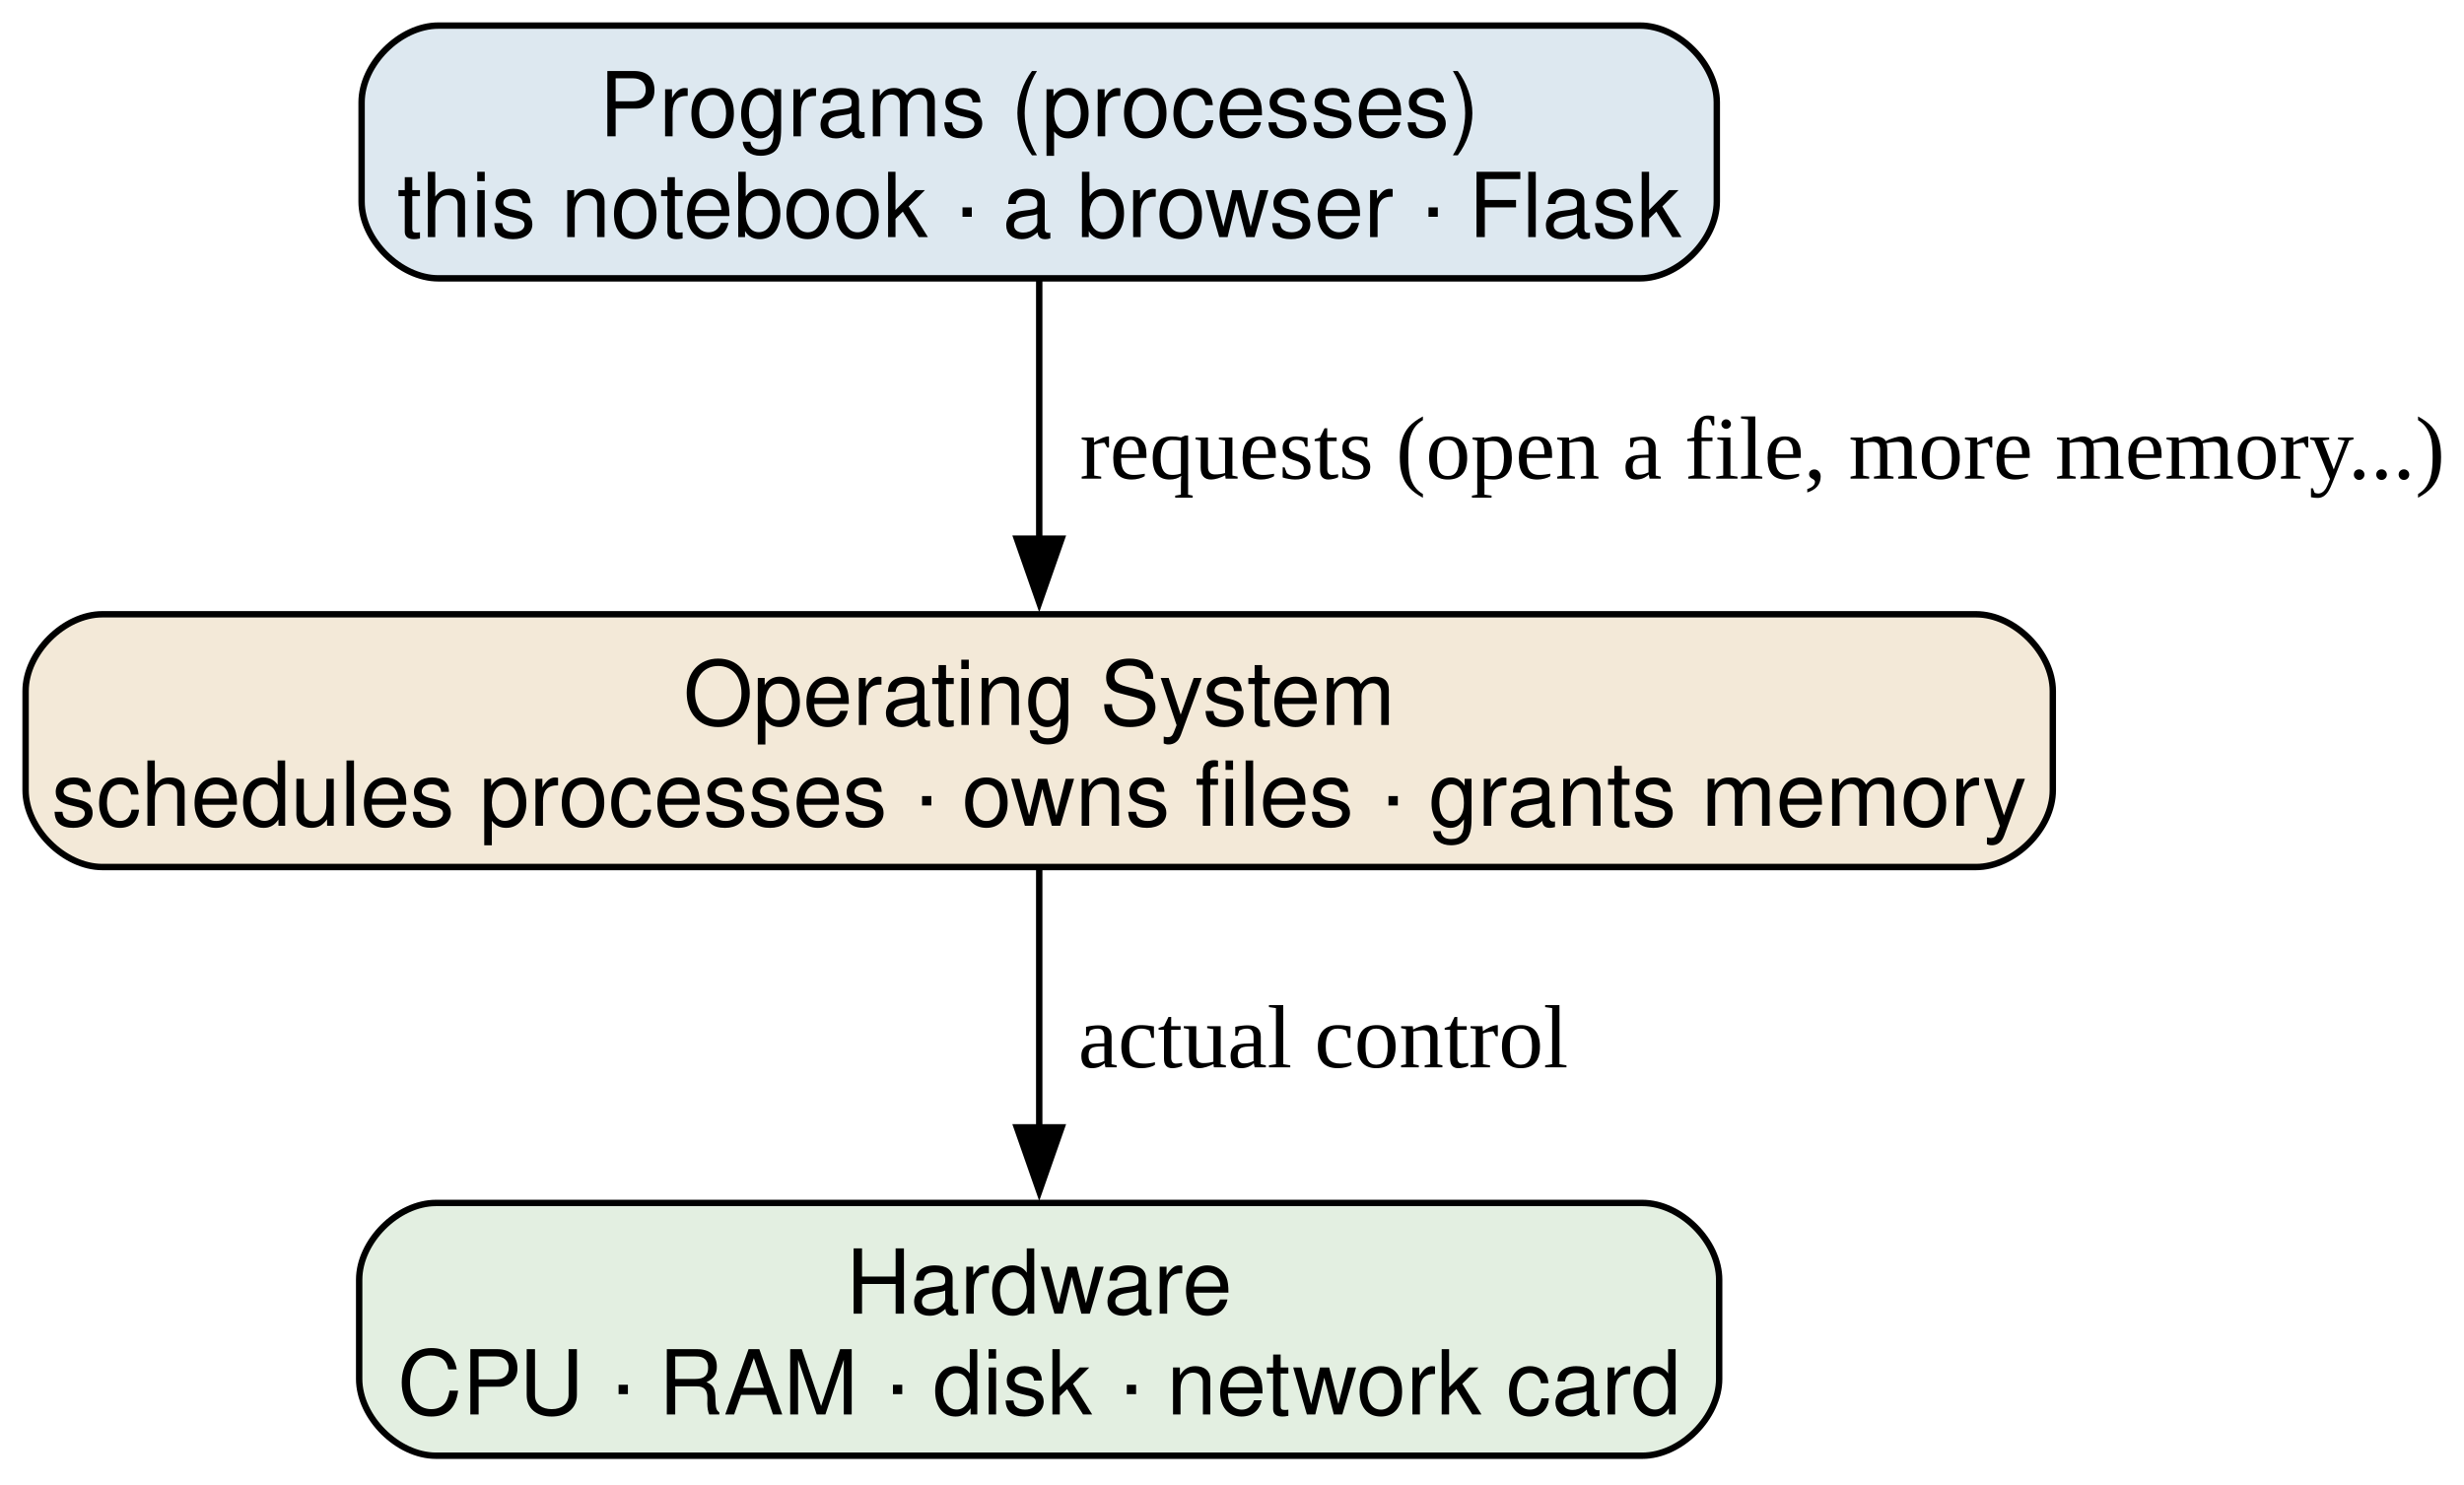
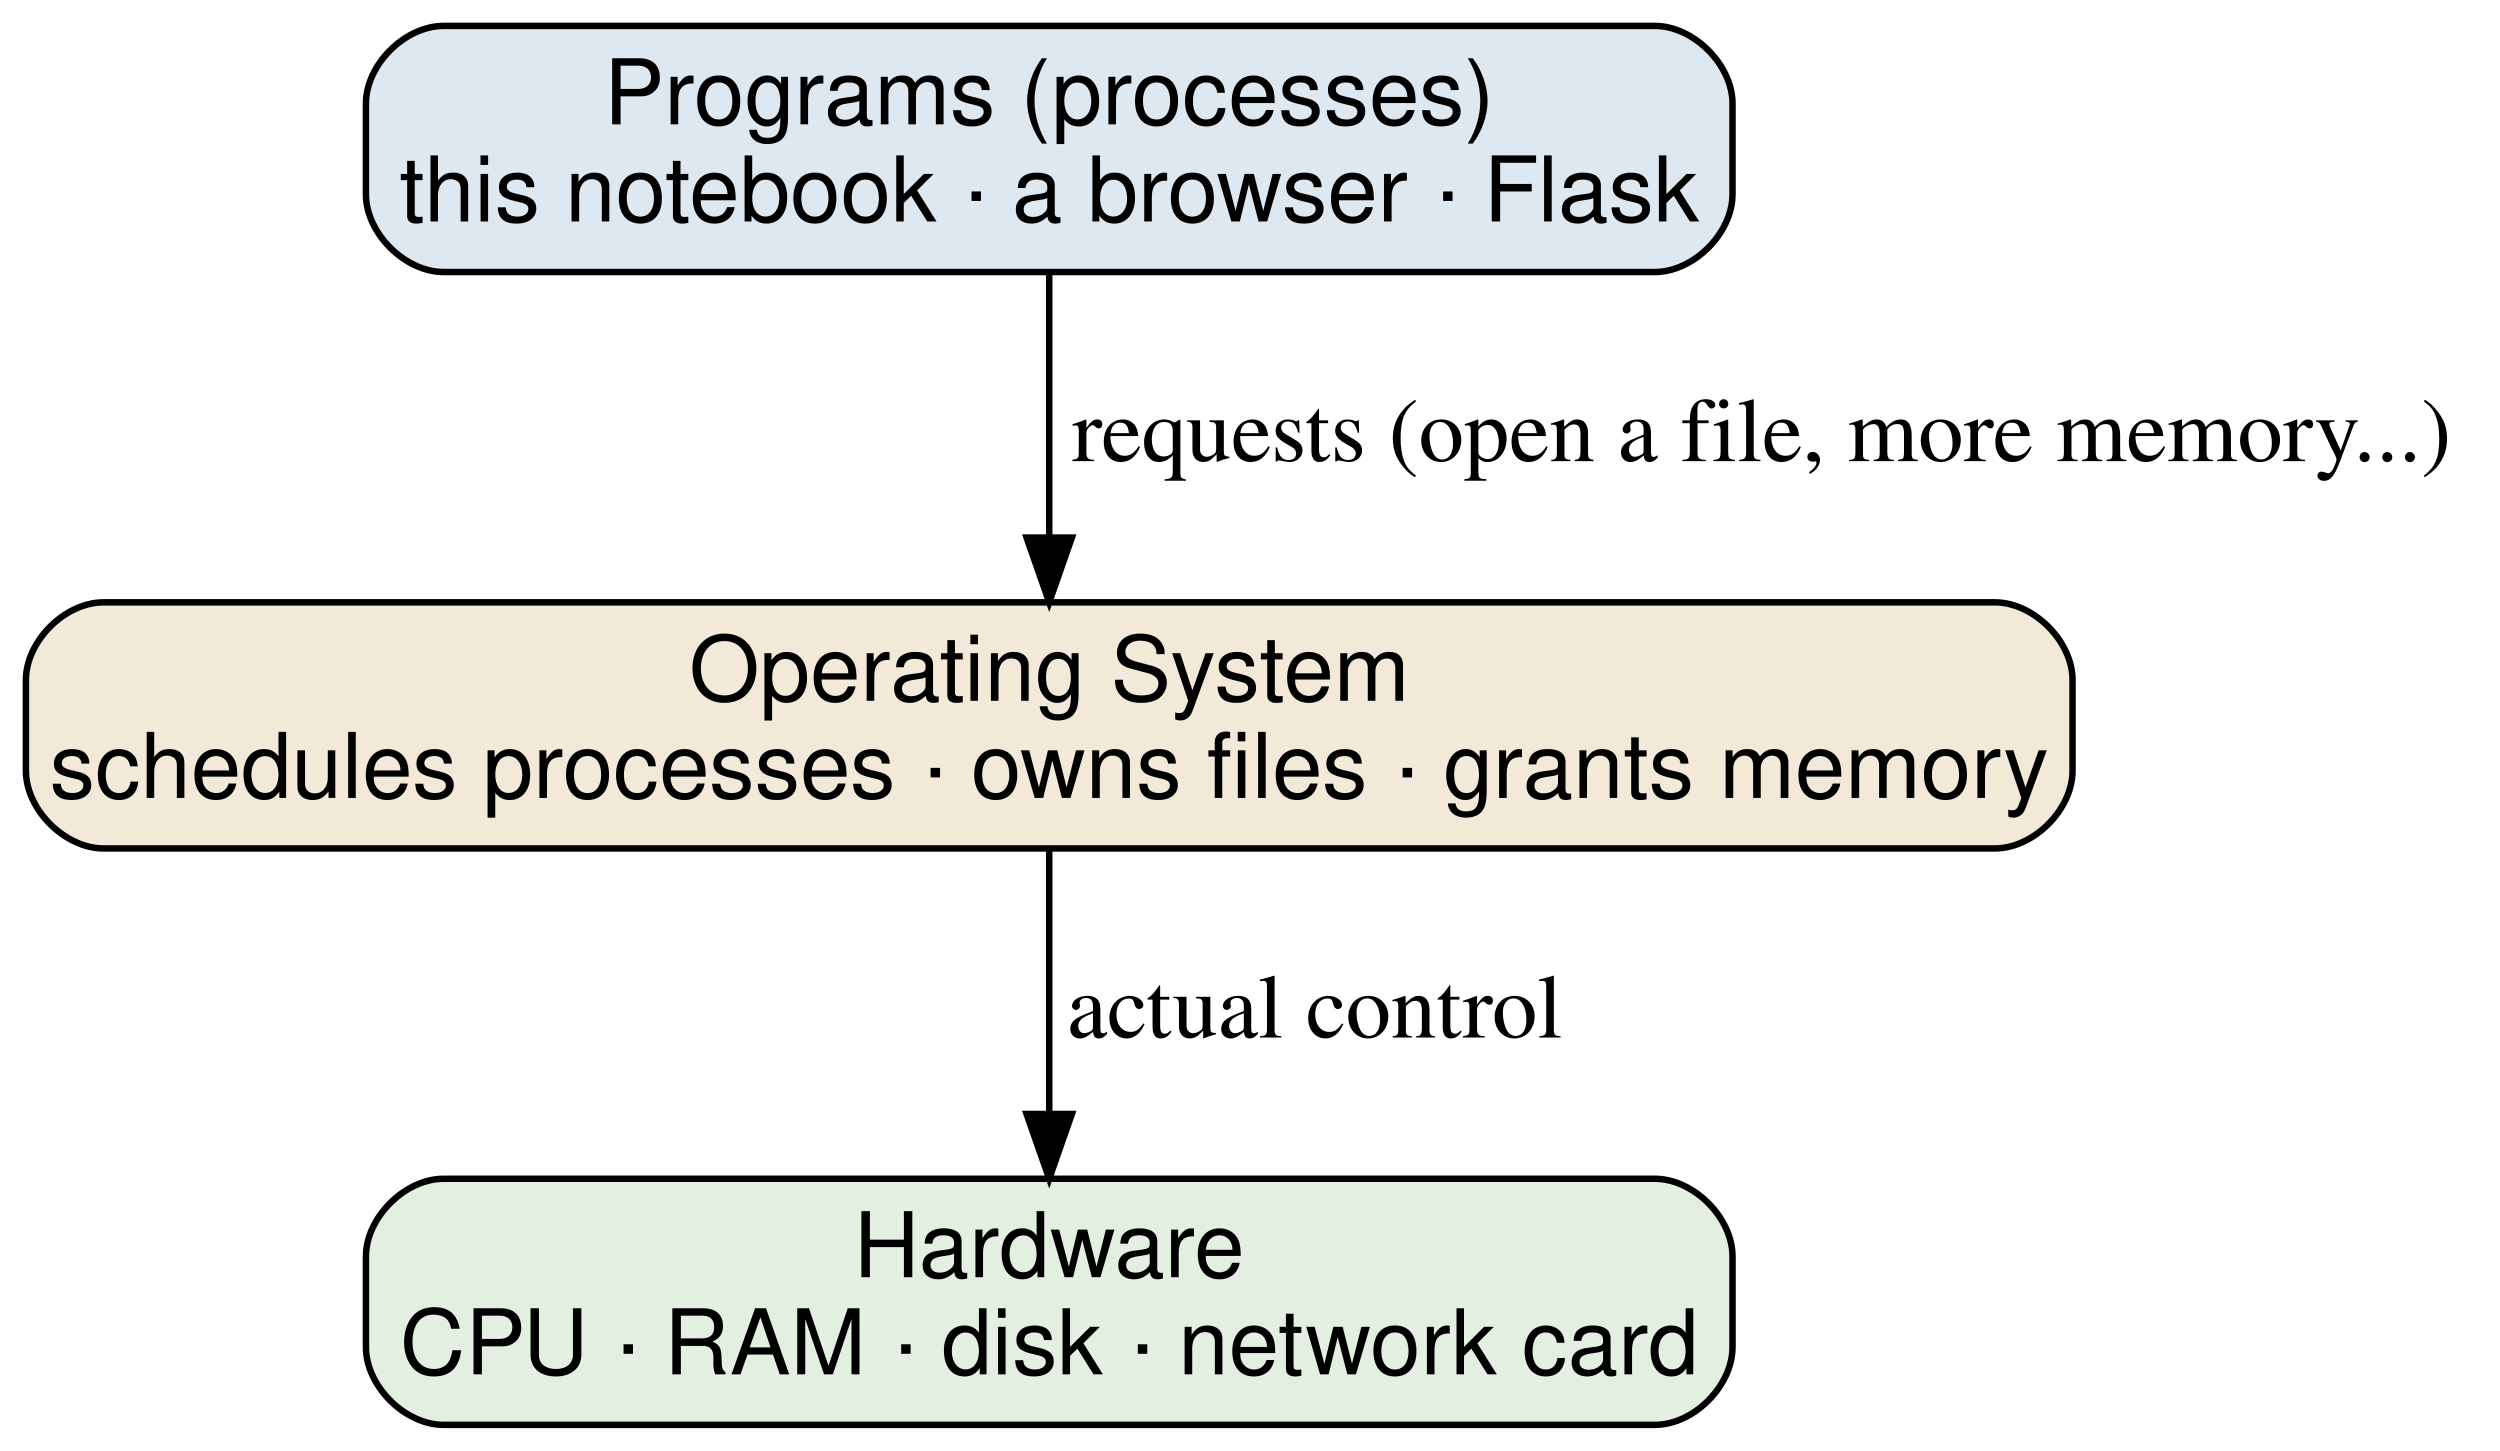
- <svg xmlns="http://www.w3.org/2000/svg" width="385pt" height="232pt" viewBox="0.00 0.00 385.00 232.00">
-   <g id="graph0" class="graph" transform="scale(1 1) rotate(0) translate(4 227.5)">
+ <svg xmlns="http://www.w3.org/2000/svg" width="386pt" height="224pt" viewBox="0.00 0.00 386.00 224.00">
+   <g id="graph0" class="graph" transform="scale(1 1) rotate(0) translate(4 220)">
    <g id="node1" class="node">
-       <path fill="#dde8f0" stroke="black" d="M252.25,-223.5C252.25,-223.5 64.5,-223.5 64.5,-223.5 58.5,-223.5 52.5,-217.5 52.5,-211.5 52.5,-211.5 52.5,-196 52.5,-196 52.5,-190 58.5,-184 64.5,-184 64.5,-184 252.25,-184 252.25,-184 258.25,-184 264.25,-190 264.25,-196 264.25,-196 264.25,-211.5 264.25,-211.5 264.25,-217.5 258.25,-223.5 252.25,-223.5" />
-       <text xml:space="preserve" text-anchor="middle" x="158.38" y="-206.2" font-family="Helvetica,sans-Serif" font-size="14.00">Programs (processes)</text>
-       <text xml:space="preserve" text-anchor="middle" x="158.38" y="-190.45" font-family="Helvetica,sans-Serif" font-size="14.00">this notebook · a browser · Flask</text>
+       <path fill="#dde8f0" stroke="black" d="M251.5,-216C251.5,-216 64.5,-216 64.5,-216 58.5,-216 52.5,-210 52.5,-204 52.5,-204 52.5,-190 52.5,-190 52.5,-184 58.5,-178 64.5,-178 64.5,-178 251.5,-178 251.5,-178 257.5,-178 263.5,-184 263.5,-190 263.5,-190 263.5,-204 263.5,-204 263.5,-210 257.5,-216 251.5,-216" />
+       <text text-anchor="middle" x="158" y="-200.8" font-family="Helvetica,sans-Serif" font-size="14.00">Programs (processes)</text>
+       <text text-anchor="middle" x="158" y="-185.8" font-family="Helvetica,sans-Serif" font-size="14.00">this notebook · a browser · Flask</text>
    </g>
    <g id="node2" class="node">
-       <path fill="#f3e9d8" stroke="black" d="M304.75,-131.5C304.75,-131.5 12,-131.5 12,-131.5 6,-131.5 0,-125.5 0,-119.5 0,-119.5 0,-104 0,-104 0,-98 6,-92 12,-92 12,-92 304.75,-92 304.75,-92 310.75,-92 316.75,-98 316.75,-104 316.75,-104 316.75,-119.5 316.75,-119.5 316.75,-125.5 310.75,-131.5 304.75,-131.5" />
-       <text xml:space="preserve" text-anchor="middle" x="158.38" y="-114.2" font-family="Helvetica,sans-Serif" font-size="14.00">Operating System</text>
-       <text xml:space="preserve" text-anchor="middle" x="158.38" y="-98.45" font-family="Helvetica,sans-Serif" font-size="14.00">schedules processes · owns files · grants memory</text>
+       <path fill="#f3e9d8" stroke="black" d="M304,-127C304,-127 12,-127 12,-127 6,-127 0,-121 0,-115 0,-115 0,-101 0,-101 0,-95 6,-89 12,-89 12,-89 304,-89 304,-89 310,-89 316,-95 316,-101 316,-101 316,-115 316,-115 316,-121 310,-127 304,-127" />
+       <text text-anchor="middle" x="158" y="-111.8" font-family="Helvetica,sans-Serif" font-size="14.00">Operating System</text>
+       <text text-anchor="middle" x="158" y="-96.8" font-family="Helvetica,sans-Serif" font-size="14.00">schedules processes · owns files · grants memory</text>
    </g>
    <g id="edge1" class="edge">
-       <path fill="none" stroke="black" d="M158.38,-183.66C158.38,-171.85 158.38,-156.42 158.38,-142.98" />
-       <polygon fill="black" stroke="black" points="161.88,-143.32 158.38,-133.32 154.88,-143.32 161.88,-143.32" />
-       <text xml:space="preserve" text-anchor="middle" x="267.88" y="-152.7" font-family="Times New Roman,serif" font-size="14.00">  requests (open a file, more memory...)</text>
+       <path fill="none" stroke="black" d="M158,-177.97C158,-166.19 158,-150.56 158,-137.16" />
+       <polygon fill="black" stroke="black" points="161.5,-137 158,-127 154.5,-137 161.5,-137" />
+       <text text-anchor="middle" x="268" y="-148.8" font-family="Times,serif" font-size="14.00">  requests (open a file, more memory...)</text>
    </g>
    <g id="node3" class="node">
-       <path fill="#e3efe1" stroke="black" d="M252.62,-39.5C252.62,-39.5 64.12,-39.5 64.12,-39.5 58.12,-39.5 52.12,-33.5 52.12,-27.5 52.12,-27.5 52.12,-12 52.12,-12 52.12,-6 58.12,0 64.12,0 64.12,0 252.62,0 252.62,0 258.62,0 264.62,-6 264.62,-12 264.62,-12 264.62,-27.5 264.62,-27.5 264.62,-33.5 258.62,-39.5 252.62,-39.5" />
-       <text xml:space="preserve" text-anchor="middle" x="158.38" y="-22.2" font-family="Helvetica,sans-Serif" font-size="14.00">Hardware</text>
-       <text xml:space="preserve" text-anchor="middle" x="158.38" y="-6.45" font-family="Helvetica,sans-Serif" font-size="14.00">CPU · RAM · disk · network card</text>
+       <path fill="#e3efe1" stroke="black" d="M251.5,-38C251.5,-38 64.5,-38 64.5,-38 58.5,-38 52.5,-32 52.5,-26 52.5,-26 52.5,-12 52.5,-12 52.5,-6 58.5,0 64.5,0 64.5,0 251.5,0 251.5,0 257.5,0 263.5,-6 263.5,-12 263.5,-12 263.5,-26 263.5,-26 263.5,-32 257.5,-38 251.5,-38" />
+       <text text-anchor="middle" x="158" y="-22.8" font-family="Helvetica,sans-Serif" font-size="14.00">Hardware</text>
+       <text text-anchor="middle" x="158" y="-7.8" font-family="Helvetica,sans-Serif" font-size="14.00">CPU · RAM · disk · network card</text>
    </g>
    <g id="edge2" class="edge">
-       <path fill="none" stroke="black" d="M158.38,-91.66C158.38,-79.85 158.38,-64.42 158.38,-50.98" />
-       <polygon fill="black" stroke="black" points="161.88,-51.32 158.38,-41.32 154.88,-51.32 161.88,-51.32" />
-       <text xml:space="preserve" text-anchor="middle" x="199.25" y="-60.7" font-family="Times New Roman,serif" font-size="14.00">  actual control</text>
+       <path fill="none" stroke="black" d="M158,-88.97C158,-77.19 158,-61.56 158,-48.16" />
+       <polygon fill="black" stroke="black" points="161.5,-48 158,-38 154.5,-48 161.5,-48" />
+       <text text-anchor="middle" x="199" y="-59.8" font-family="Times,serif" font-size="14.00">  actual control</text>
    </g>
  </g>
</svg>
